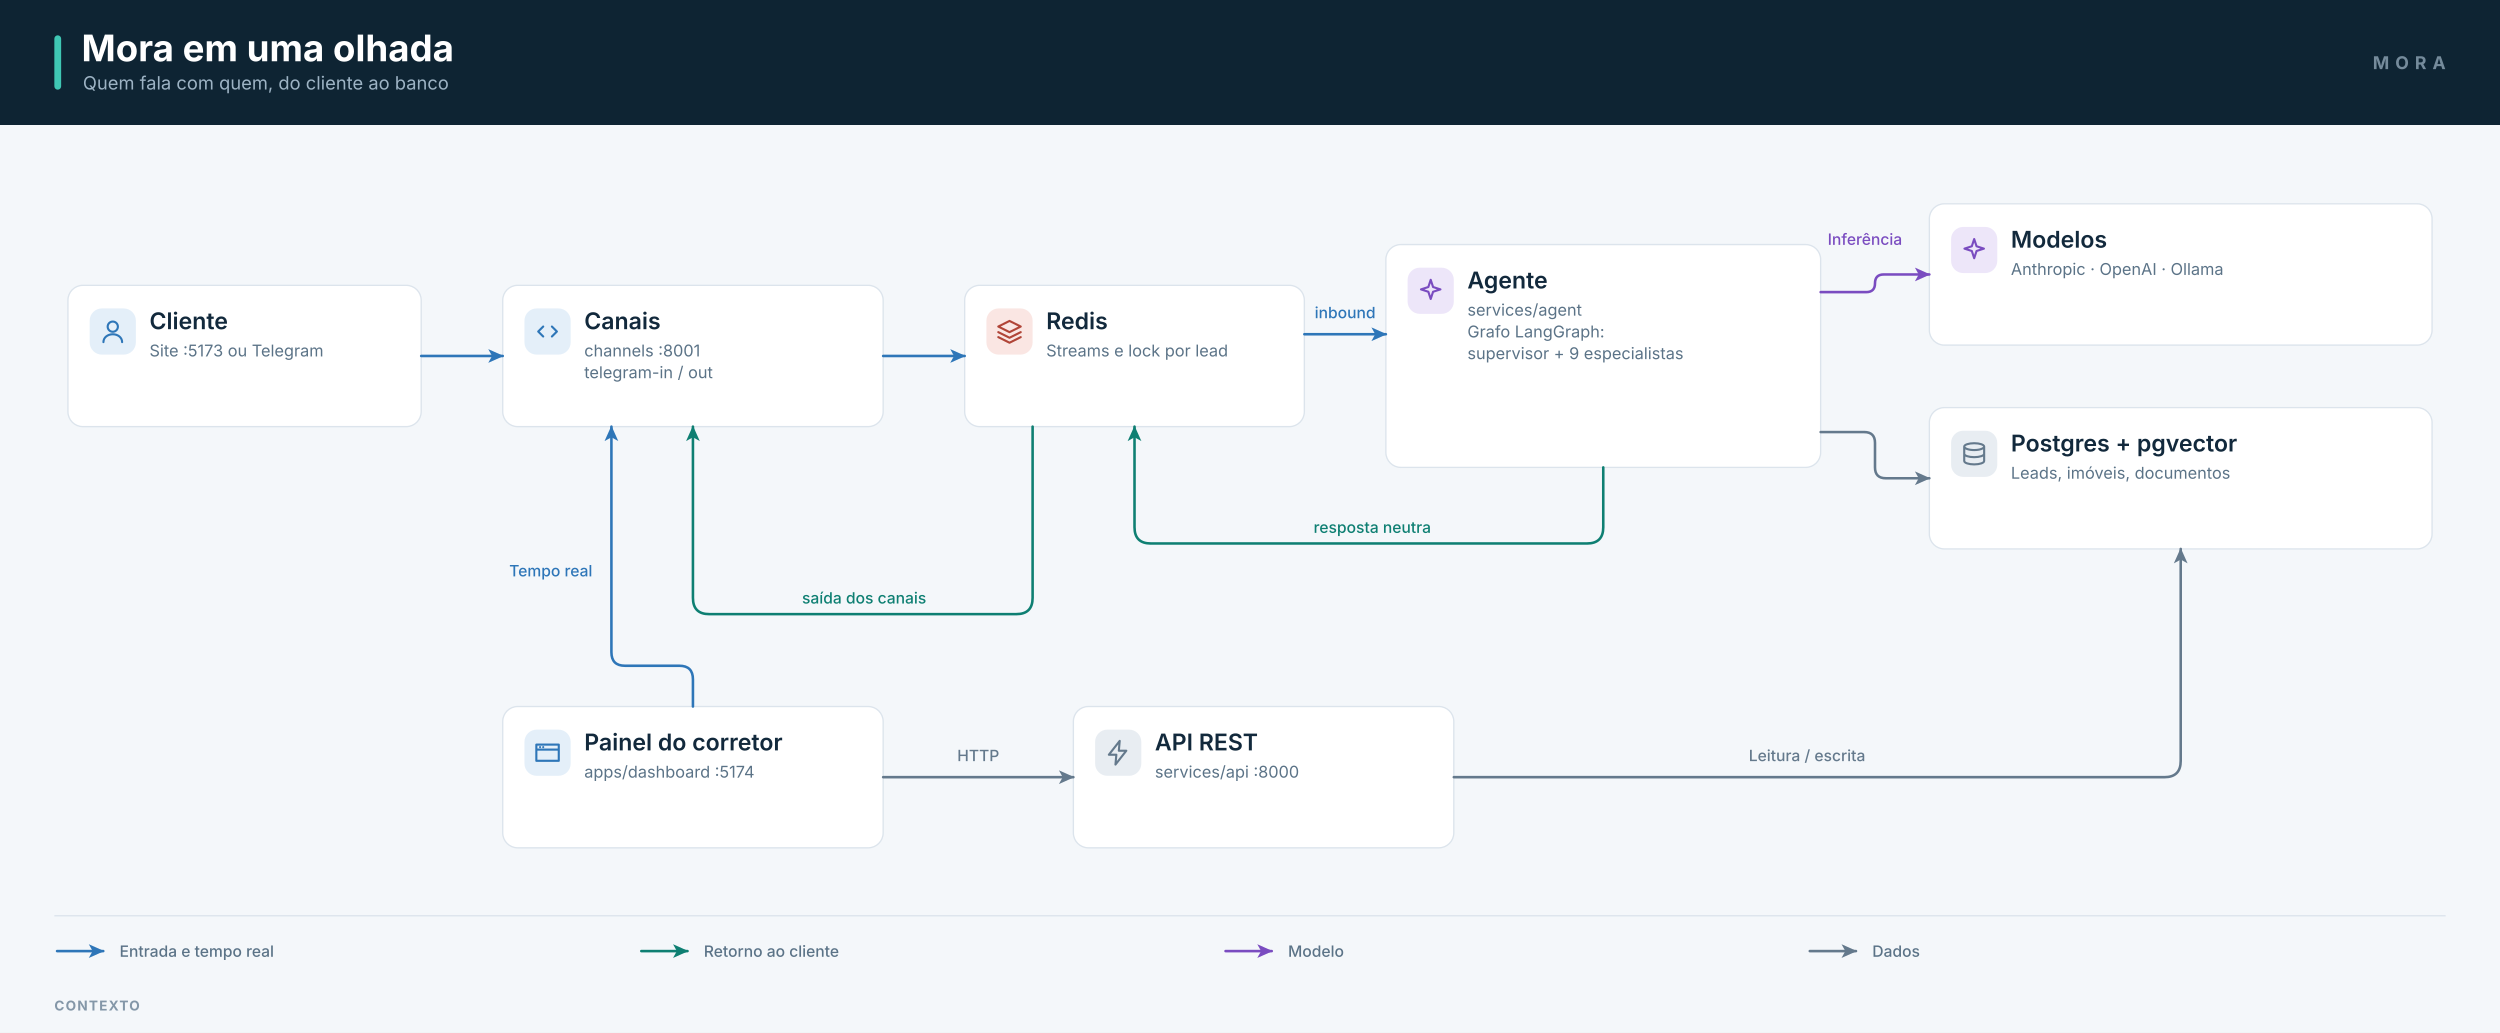
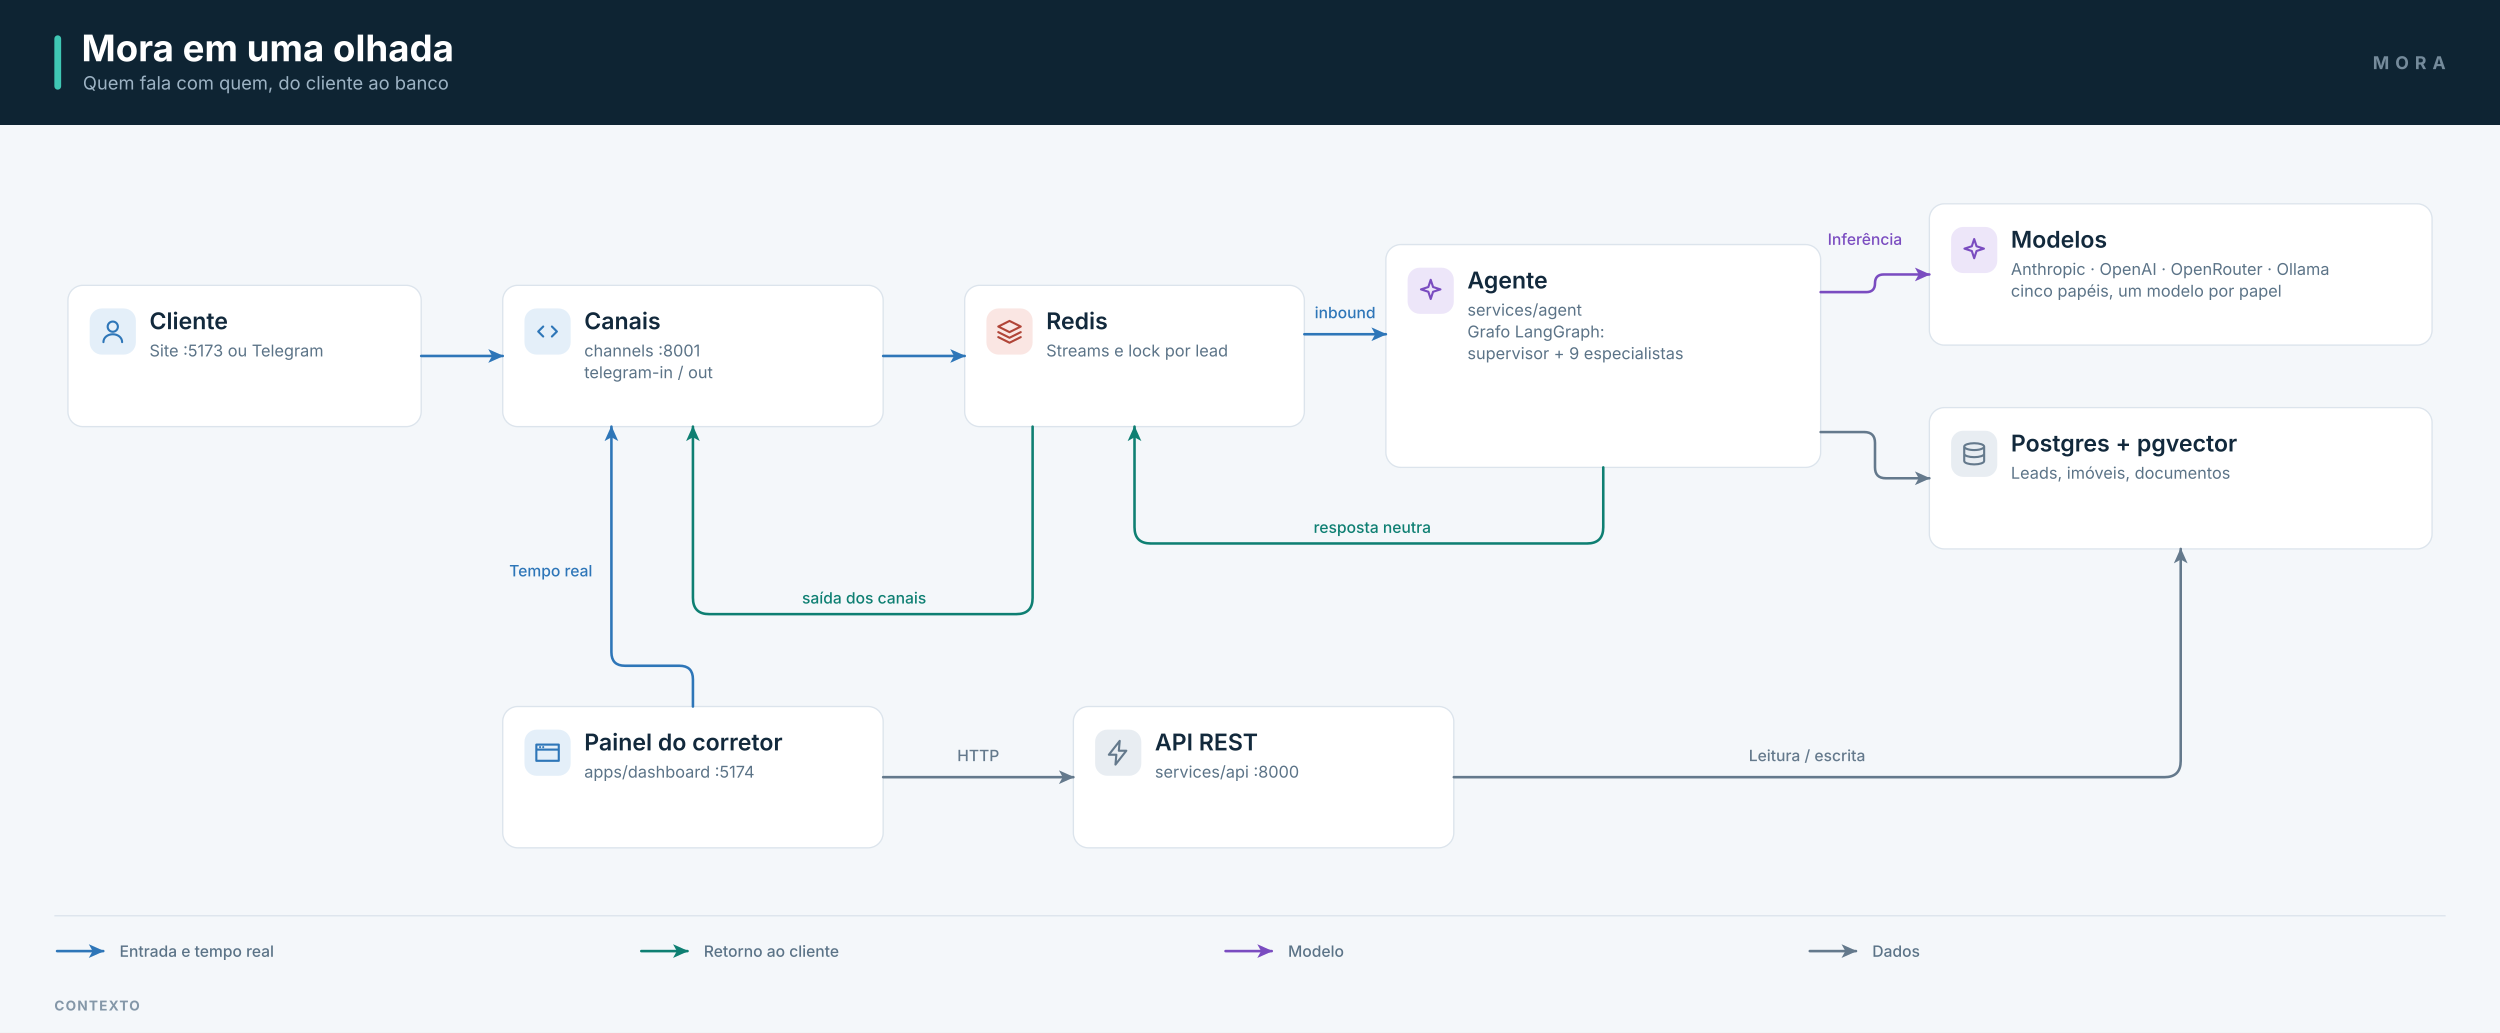
<svg xmlns="http://www.w3.org/2000/svg" viewBox="0 0 1840 760" width="1840" height="760" role="img" aria-label="Cliente entra pelo site ou pelo Telegram, os canais publicam no Redis, o agente consome, fala com o modelo e grava no Postgres; o painel do corretor lê pela API.">
  <style>
  text{font-family:Inter,'Segoe UI',system-ui,-apple-system,'Helvetica Neue',Arial,sans-serif;dominant-baseline:middle}
  .t-tit{font-size:17px;font-weight:600;fill:#12293C}
  .t-tit-s{font-size:14.5px;font-weight:600;fill:#12293C}
  .t-sub{font-size:12px;font-weight:400;fill:#5B7387}
  .t-sub-s{font-size:11px;font-weight:400;fill:#5B7387}
  .t-mini{font-size:10.5px;font-weight:400;fill:#8497A8}
  .t-grp{font-size:12px;font-weight:700;fill:#2C5F84;letter-spacing:.07em}
  .t-grp-s{font-size:11px;font-weight:400;fill:#8497A8}
  .t-seta{font-size:11.5px;font-weight:500}
  .t-leg{font-size:11.5px;font-weight:500;fill:#5B7387}
  .t-rod{font-size:10px;font-weight:700;fill:#8497A8;letter-spacing:.09em}
  .t-cab{font-size:27px;font-weight:700;fill:#FFFFFF}
  .t-cab-s{font-size:13.5px;font-weight:400;fill:#9DB3C4}
  .t-cab-r{font-size:13px;font-weight:700;fill:#9DB3C4;letter-spacing:.34em;opacity:.72}
  .cartao{fill:#FFFFFF;stroke:#DCE4EC;stroke-width:1}
  .grupo{fill:#E9F1F8;stroke:#D5E2EE;stroke-width:1}
  .linha{stroke:#DCE4EC;stroke-width:1}
  .s-azul{stroke:#2E76B8} .f-azul{fill:#2E76B8} .x-azul{fill:#2E76B8}
  .s-verde{stroke:#0E7F72} .f-verde{fill:#0E7F72} .x-verde{fill:#0E7F72}
  .s-roxo{stroke:#7A4CC0} .f-roxo{fill:#7A4CC0} .x-roxo{fill:#7A4CC0}
  .s-cinza{stroke:#64798C} .f-cinza{fill:#64798C} .x-cinza{fill:#64798C}
  .s-ambar{stroke:#A9701A} .f-ambar{fill:#A9701A} .x-ambar{fill:#A9701A}
  .s-vermelho{stroke:#B04437} .f-vermelho{fill:#B04437} .x-vermelho{fill:#B04437}
  .s-tinta2{stroke:#5B7387} .f-tinta2{fill:#5B7387} .x-tinta2{fill:#5B7387}
  .aresta{fill:none;stroke-width:1.9;stroke-linecap:round;stroke-linejoin:round}
</style>
  <defs>
    <marker id="p-azul" viewBox="0 0 10 10" refX="8.5" refY="5" markerWidth="7" markerHeight="7" orient="auto-start-reverse">
      <path d="M0.5 1.2 9 5 0.5 8.8 2.6 5z" class="f-azul" />
    </marker>
    <marker id="p-verde" viewBox="0 0 10 10" refX="8.5" refY="5" markerWidth="7" markerHeight="7" orient="auto-start-reverse">
      <path d="M0.5 1.2 9 5 0.5 8.8 2.6 5z" class="f-verde" />
    </marker>
    <marker id="p-roxo" viewBox="0 0 10 10" refX="8.5" refY="5" markerWidth="7" markerHeight="7" orient="auto-start-reverse">
      <path d="M0.5 1.2 9 5 0.5 8.8 2.6 5z" class="f-roxo" />
    </marker>
    <marker id="p-cinza" viewBox="0 0 10 10" refX="8.5" refY="5" markerWidth="7" markerHeight="7" orient="auto-start-reverse">
      <path d="M0.5 1.2 9 5 0.5 8.8 2.6 5z" class="f-cinza" />
    </marker>
    <marker id="p-ambar" viewBox="0 0 10 10" refX="8.5" refY="5" markerWidth="7" markerHeight="7" orient="auto-start-reverse">
      <path d="M0.5 1.2 9 5 0.5 8.8 2.6 5z" class="f-ambar" />
    </marker>
    <marker id="p-vermelho" viewBox="0 0 10 10" refX="8.5" refY="5" markerWidth="7" markerHeight="7" orient="auto-start-reverse">
      <path d="M0.5 1.2 9 5 0.5 8.8 2.6 5z" class="f-vermelho" />
    </marker>
    <marker id="p-tinta2" viewBox="0 0 10 10" refX="8.5" refY="5" markerWidth="7" markerHeight="7" orient="auto-start-reverse">
      <path d="M0.5 1.2 9 5 0.5 8.8 2.6 5z" class="f-tinta2" />
    </marker>
  </defs>
  <rect width="1840" height="760" fill="#F4F7FA" />
  <rect width="1840" height="92" fill="#0E2433" />
  <rect x="40" y="26" width="5" height="40" rx="2.5" fill="#3FC7B4" />
  <text x="60" y="35.0" class="t-cab">Mora em uma olhada</text>
  <text x="61" y="61.0" class="t-cab-s">Quem fala com quem, do cliente ao banco</text>
  <text x="1800" y="46.0" class="t-cab-r" text-anchor="end">MORA</text>
  <rect x="50" y="210" width="260" height="104" rx="11" class="cartao" />
  <rect x="66" y="227" width="34" height="34" rx="9" fill="#E4EFF9" />
  <g transform="translate(72.0,233.0) scale(0.9167)" fill="none" stroke="#2E76B8" stroke-width="1.7" stroke-linecap="round" stroke-linejoin="round">
    <path d="M12 12.2a4.1 4.1 0 1 0 0-8.2 4.1 4.1 0 0 0 0 8.2zM4.5 20.5c0-3.7 3.4-6.3 7.5-6.3s7.5 2.6 7.5 6.3" />
  </g>
  <text x="110" y="236" class="t-tit">Cliente</text>
  <text x="110" y="258" class="t-sub">Site :5173 ou Telegram</text>
  <rect x="370" y="210" width="280" height="104" rx="11" class="cartao" />
  <rect x="386" y="227" width="34" height="34" rx="9" fill="#E4EFF9" />
  <g transform="translate(392.0,233.0) scale(0.9167)" fill="none" stroke="#2E76B8" stroke-width="1.7" stroke-linecap="round" stroke-linejoin="round">
    <path d="M8.5 8 4.5 12l4 4M15.5 8l4 4-4 4" />
  </g>
  <text x="430" y="236" class="t-tit">Canais</text>
  <text x="430" y="258" class="t-sub">channels :8001</text>
  <text x="430" y="274" class="t-sub">telegram-in / out</text>
  <rect x="710" y="210" width="250" height="104" rx="11" class="cartao" />
  <rect x="726" y="227" width="34" height="34" rx="9" fill="#FAE6E3" />
  <g transform="translate(732.0,233.0) scale(0.9167)" fill="none" stroke="#B04437" stroke-width="1.7" stroke-linecap="round" stroke-linejoin="round">
    <path d="M12 3.5 3 8l9 4.5L21 8zM3 12.5 12 17l9-4.5M3 16.5 12 21l9-4.5" />
  </g>
  <text x="770" y="236" class="t-tit">Redis</text>
  <text x="770" y="258" class="t-sub">Streams e lock por lead</text>
  <rect x="1020" y="180" width="320" height="164" rx="11" class="cartao" />
  <rect x="1036" y="197" width="34" height="34" rx="9" fill="#EDE6F9" />
  <g transform="translate(1042.0,203.0) scale(0.9167)" fill="none" stroke="#7A4CC0" stroke-width="1.7" stroke-linecap="round" stroke-linejoin="round">
    <path d="M12 3.2 13.9 9 19.8 10.9 13.9 12.8 12 18.6 10.1 12.8 4.2 10.9 10.1 9z" />
  </g>
  <text x="1080" y="206" class="t-tit">Agente</text>
  <text x="1080" y="228" class="t-sub">services/agent</text>
  <text x="1080" y="244" class="t-sub">Grafo LangGraph:</text>
  <text x="1080" y="260" class="t-sub">supervisor + 9 especialistas</text>
  <rect x="1420" y="150" width="370" height="104" rx="11" class="cartao" />
  <rect x="1436" y="167" width="34" height="34" rx="9" fill="#EDE6F9" />
  <g transform="translate(1442.0,173.0) scale(0.9167)" fill="none" stroke="#7A4CC0" stroke-width="1.7" stroke-linecap="round" stroke-linejoin="round">
    <path d="M12 3.2 13.9 9 19.8 10.9 13.9 12.8 12 18.6 10.1 12.8 4.2 10.9 10.1 9z" />
  </g>
  <text x="1480" y="176" class="t-tit">Modelos</text>
-   <text x="1480" y="198" class="t-sub">Anthropic · OpenAI · Ollama</text>
+   <text x="1480" y="198" class="t-sub">Anthropic · OpenAI · OpenRouter · Ollama</text>
+   <text x="1480" y="214" class="t-sub">cinco papéis, um modelo por papel</text>
  <rect x="1420" y="300" width="370" height="104" rx="11" class="cartao" />
  <rect x="1436" y="317" width="34" height="34" rx="9" fill="#E8EDF2" />
  <g transform="translate(1442.0,323.0) scale(0.9167)" fill="none" stroke="#64798C" stroke-width="1.7" stroke-linecap="round" stroke-linejoin="round">
    <path d="M12 3.5c4.4 0 8 1.2 8 2.7S16.4 9 12 9 4 7.7 4 6.2 7.6 3.5 12 3.5zM4 6.2v11.6c0 1.5 3.6 2.7 8 2.7s8-1.2 8-2.7V6.2M4 12c0 1.5 3.6 2.7 8 2.7s8-1.2 8-2.7" />
  </g>
  <text x="1480" y="326" class="t-tit">Postgres + pgvector</text>
  <text x="1480" y="348" class="t-sub">Leads, imóveis, documentos</text>
  <rect x="370" y="520" width="280" height="104" rx="11" class="cartao" />
  <rect x="386" y="537" width="34" height="34" rx="9" fill="#E4EFF9" />
  <g transform="translate(392.0,543.0) scale(0.9167)" fill="none" stroke="#2E76B8" stroke-width="1.7" stroke-linecap="round" stroke-linejoin="round">
    <path d="M3 5.5h18v13H3zM3 9.5h18M6 7.5h.01M8.5 7.5h.01" />
  </g>
  <text x="430" y="546" class="t-tit">Painel do corretor</text>
  <text x="430" y="568" class="t-sub">apps/dashboard :5174</text>
  <rect x="790" y="520" width="280" height="104" rx="11" class="cartao" />
  <rect x="806" y="537" width="34" height="34" rx="9" fill="#E8EDF2" />
  <g transform="translate(812.0,543.0) scale(0.9167)" fill="none" stroke="#64798C" stroke-width="1.7" stroke-linecap="round" stroke-linejoin="round">
    <path d="M13.2 2.5 4.5 13.6h6l-.7 7.9 8.7-11.1h-6z" />
  </g>
  <text x="850" y="546" class="t-tit">API REST</text>
  <text x="850" y="568" class="t-sub">services/api :8000</text>
  <path d="M310.0 262.0 L370.0 262.0" class="aresta s-azul" marker-end="url(#p-azul)" />
  <path d="M650.0 262.0 L710.0 262.0" class="aresta s-azul" marker-end="url(#p-azul)" />
  <path d="M960.0 246.0 L1020.0 246.0" class="aresta s-azul" marker-end="url(#p-azul)" />
  <text x="990" y="230" class="t-seta x-azul" text-anchor="middle">inbound</text>
  <path d="M1180.0 344.0 L1180.0 388.0 Q1180.0 400.0 1168.0 400.0 L847.0 400.0 Q835.0 400.0 835.0 388.0 L835.0 314.0" class="aresta s-verde" marker-end="url(#p-verde)" />
  <text x="1010" y="388" class="t-seta x-verde" text-anchor="middle">resposta neutra</text>
  <path d="M760.0 314.0 L760.0 440.0 Q760.0 452.0 748.0 452.0 L522.0 452.0 Q510.0 452.0 510.0 440.0 L510.0 314.0" class="aresta s-verde" marker-end="url(#p-verde)" />
  <text x="636" y="440" class="t-seta x-verde" text-anchor="middle">saída dos canais</text>
  <path d="M1340.0 215.0 L1373.5 215.0 Q1380.0 215.0 1380.0 208.5 L1380.0 208.5 Q1380.0 202.0 1386.5 202.0 L1420.0 202.0" class="aresta s-roxo" marker-end="url(#p-roxo)" />
  <text x="1400" y="176" class="t-seta x-roxo" text-anchor="end">Inferência</text>
  <path d="M1340.0 318.0 L1372.0 318.0 Q1380.0 318.0 1380.0 326.0 L1380.0 344.0 Q1380.0 352.0 1388.0 352.0 L1420.0 352.0" class="aresta s-cinza" marker-end="url(#p-cinza)" />
  <path d="M650.0 572.0 L790.0 572.0" class="aresta s-cinza" marker-end="url(#p-cinza)" />
  <text x="720" y="556" class="t-seta x-cinza" text-anchor="middle">HTTP</text>
  <path d="M1070.0 572.0 L1593.0 572.0 Q1605.0 572.0 1605.0 560.0 L1605.0 404.0" class="aresta s-cinza" marker-end="url(#p-cinza)" />
  <text x="1330" y="556" class="t-seta x-cinza" text-anchor="middle">Leitura / escrita</text>
  <path d="M510.0 520.0 L510.0 500.0 Q510.0 490.0 500.0 490.0 L460.0 490.0 Q450.0 490.0 450.0 480.0 L450.0 314.0" class="aresta s-azul" marker-end="url(#p-azul)" />
  <text x="436" y="420" class="t-seta x-azul" text-anchor="end">Tempo real</text>
  <line x1="40" y1="674" x2="1800" y2="674" class="linha" />
  <path d="M42.0 700h34" class="aresta s-azul" marker-end="url(#p-azul)" />
  <text x="88.0" y="700" class="t-leg">Entrada e tempo real</text>
  <path d="M472.0 700h34" class="aresta s-verde" marker-end="url(#p-verde)" />
  <text x="518.0" y="700" class="t-leg">Retorno ao cliente</text>
  <path d="M902.0 700h34" class="aresta s-roxo" marker-end="url(#p-roxo)" />
  <text x="948.0" y="700" class="t-leg">Modelo</text>
  <path d="M1332.0 700h34" class="aresta s-cinza" marker-end="url(#p-cinza)" />
  <text x="1378.0" y="700" class="t-leg">Dados</text>
  <text x="40" y="740" class="t-rod">CONTEXTO</text>
</svg>
